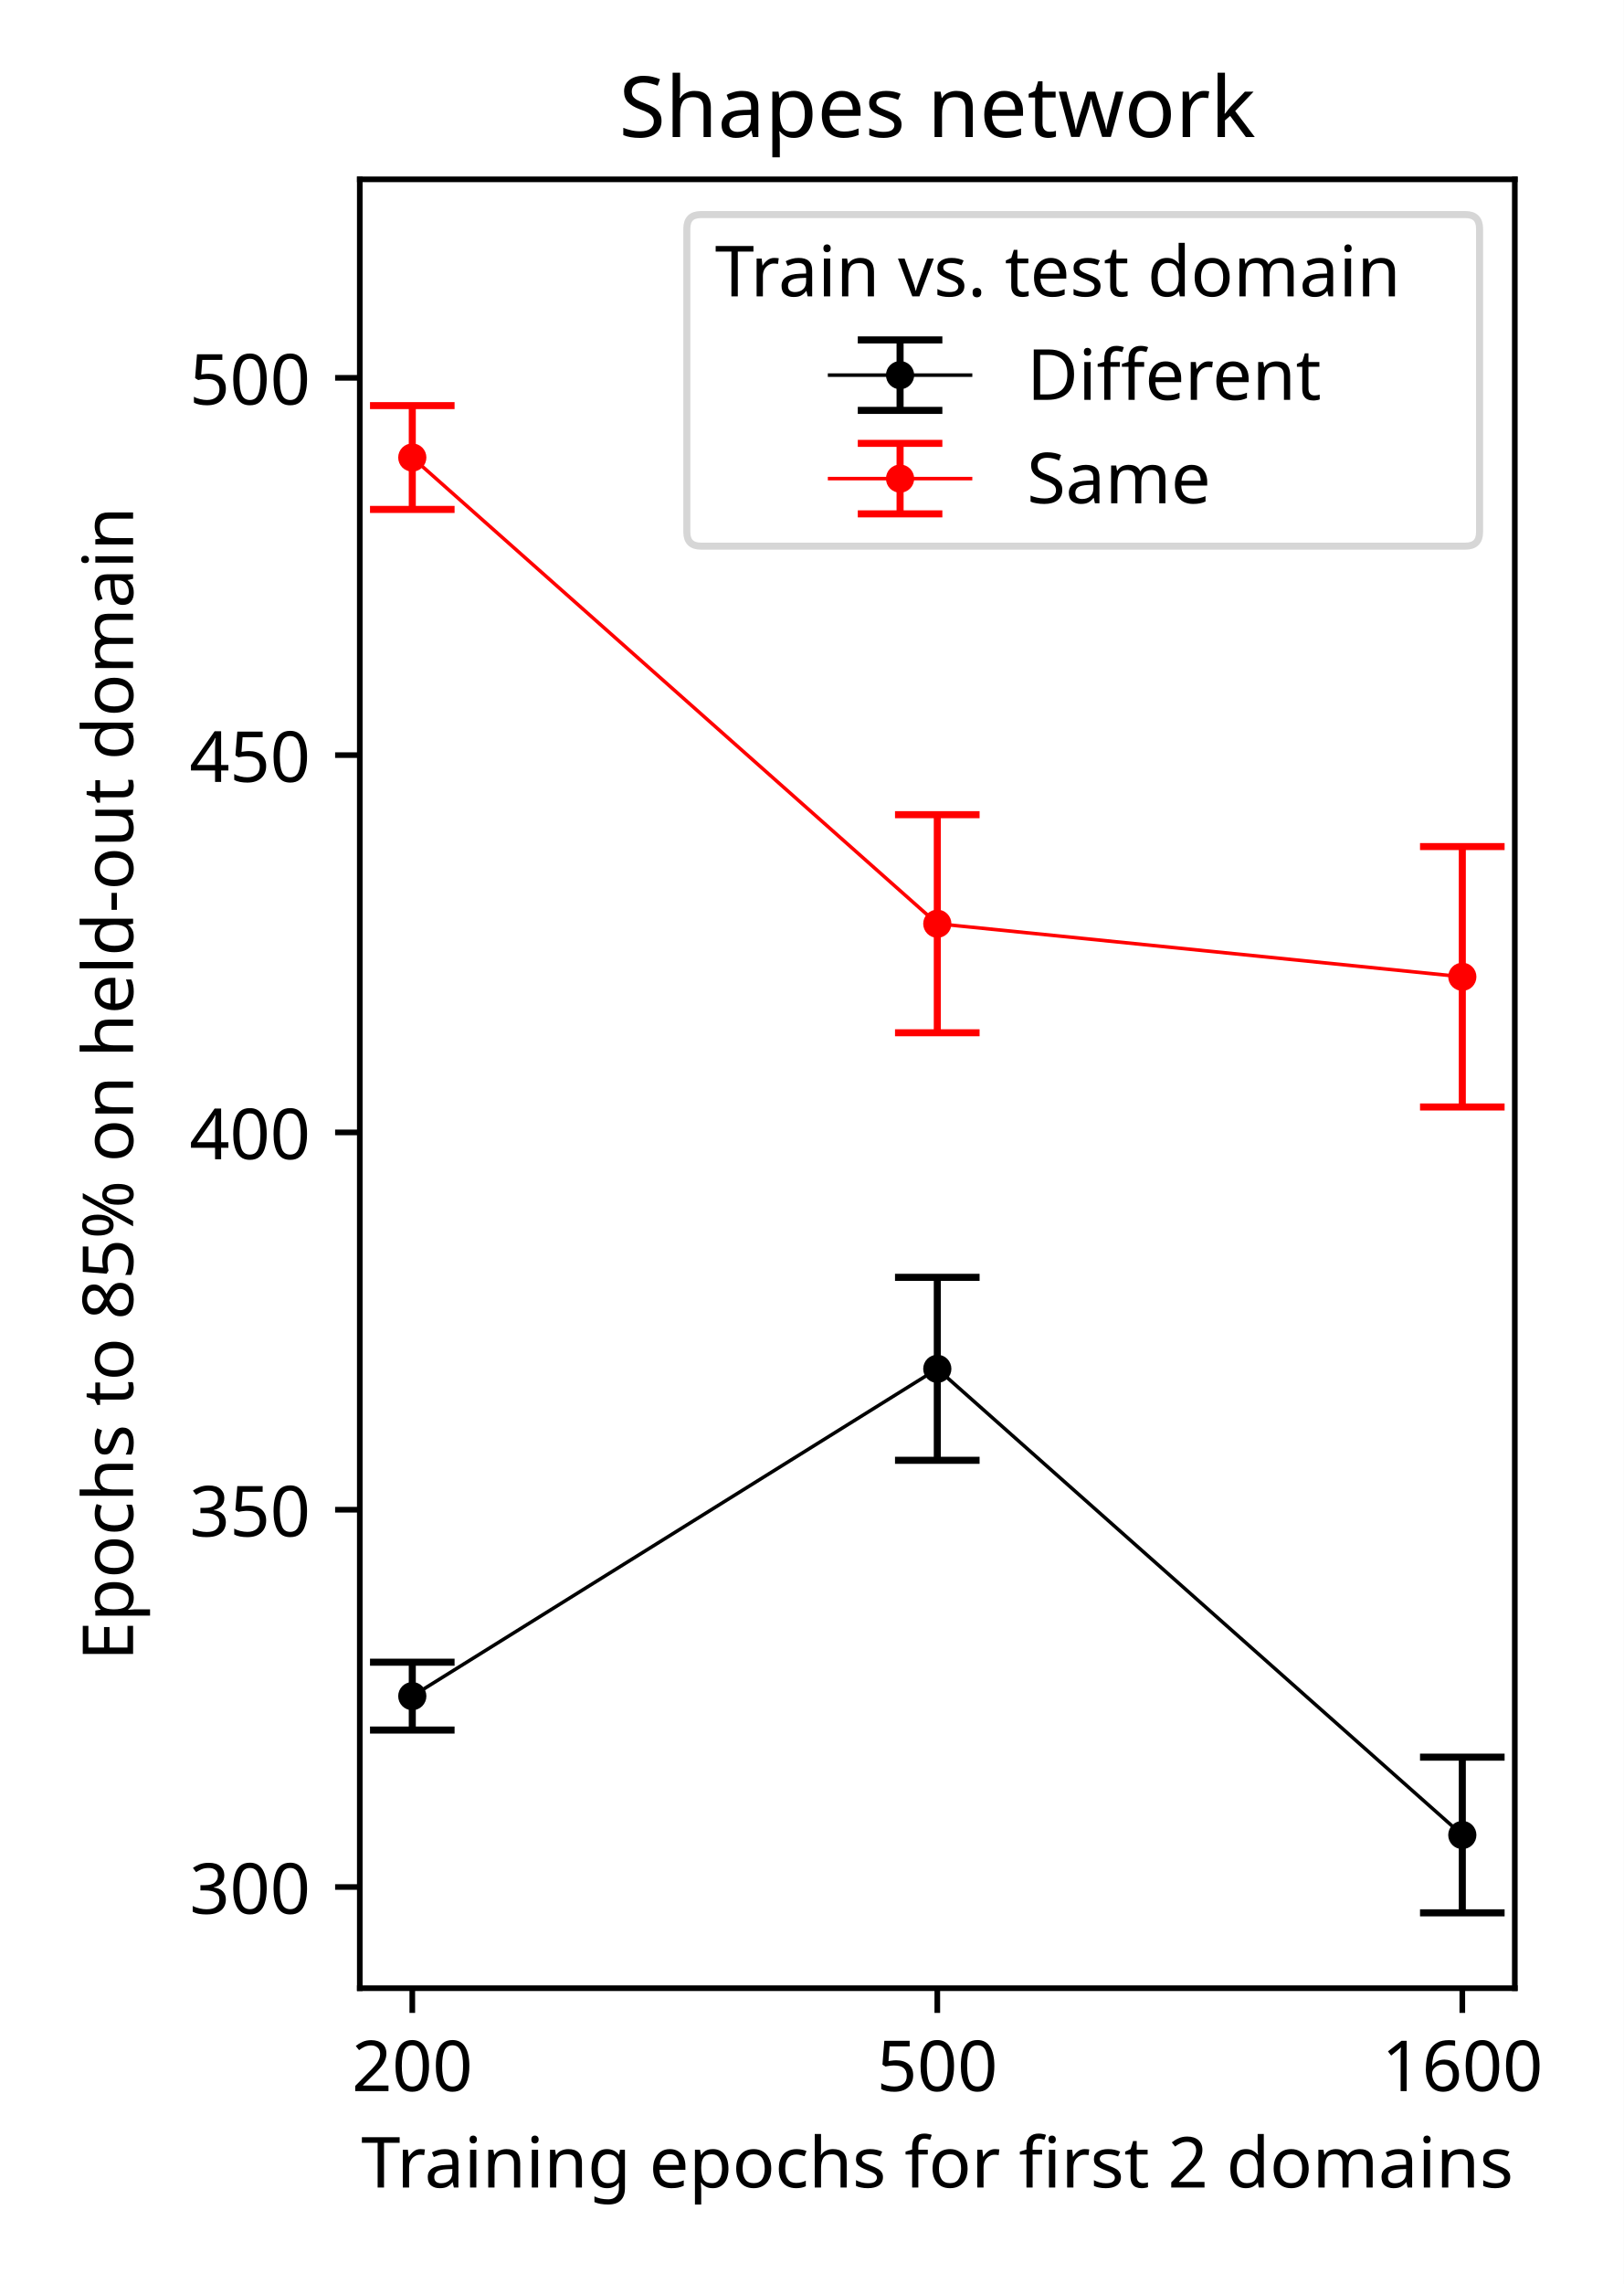
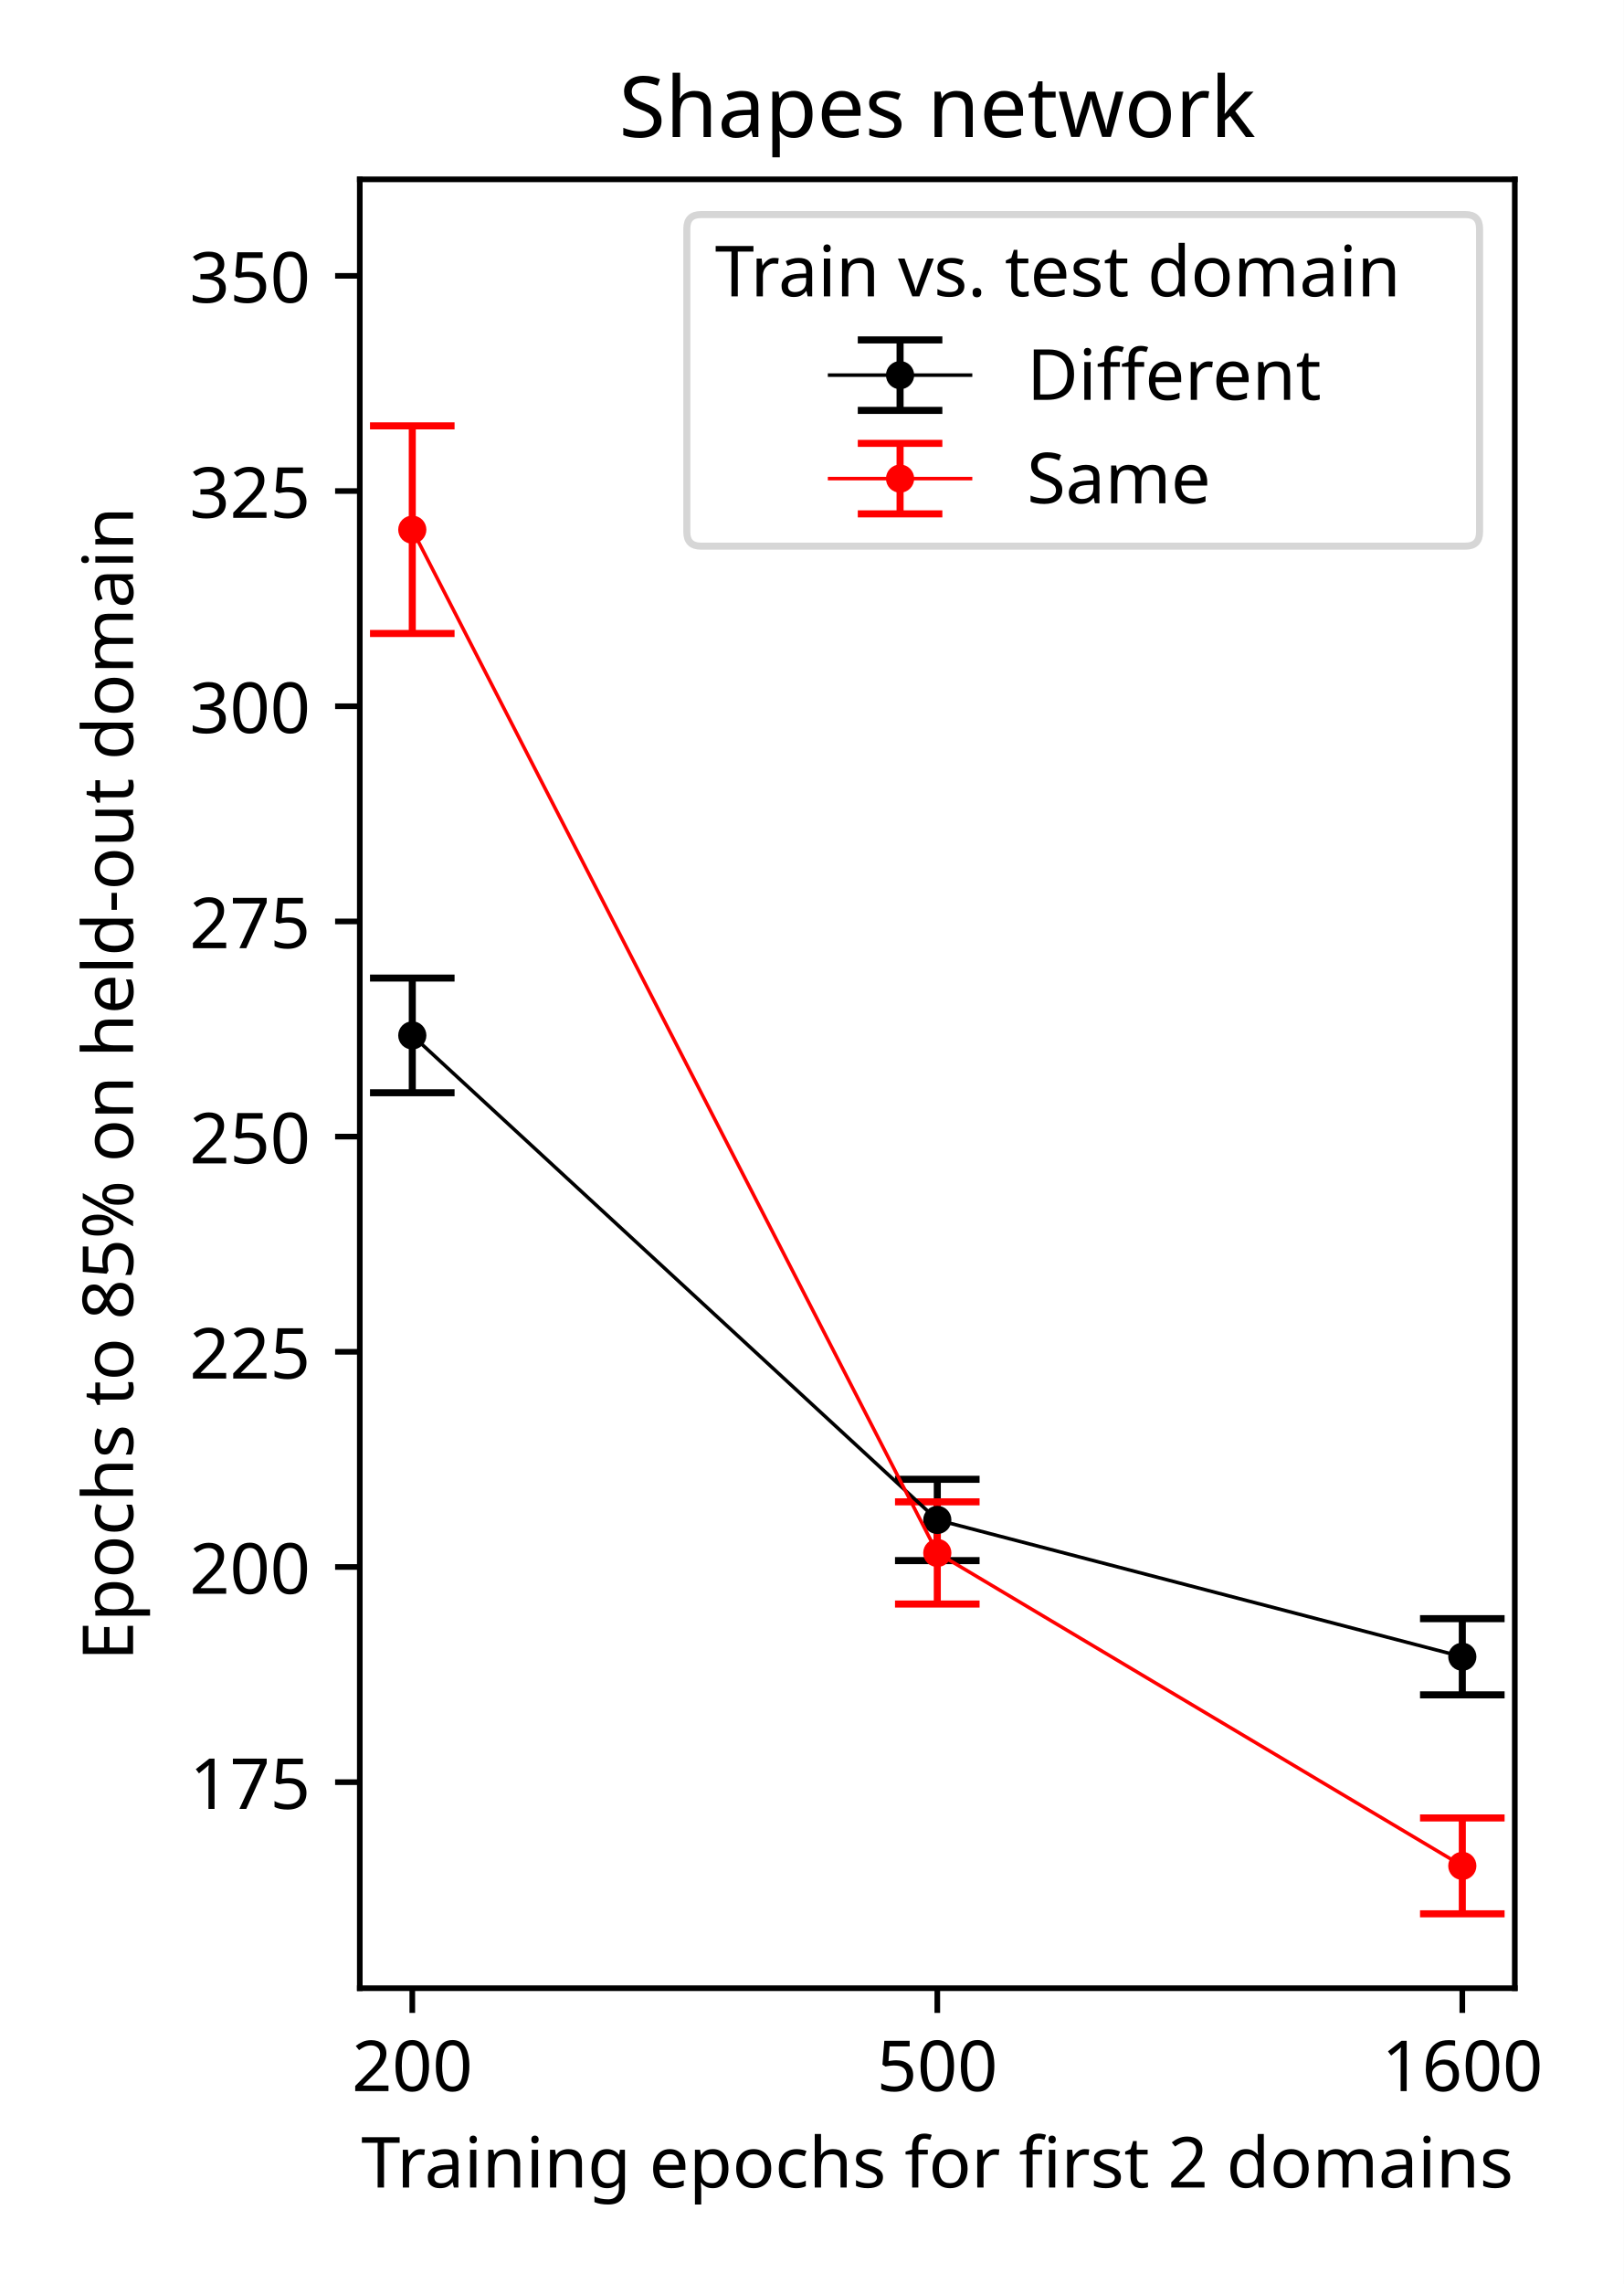
<svg xmlns="http://www.w3.org/2000/svg" xmlns:xlink="http://www.w3.org/1999/xlink" width="230.4pt" height="324pt" viewBox="0 0 230.4 324" version="1.1">
  <defs>
    <style type="text/css">*{stroke-linejoin: round; stroke-linecap: butt}</style>
  </defs>
  <g id="figure_1">
    <g id="patch_1">
      <path d="M 0 324  L 230.4 324  L 230.4 0  L 0 0  z " style="fill: #ffffff" />
    </g>
    <g id="axes_1">
      <g id="patch_2">
        <path d="M 51.05 282.04  L 214.936 282.04  L 214.936 25.44  L 51.05 25.44  z " style="fill: #ffffff" />
      </g>
      <g id="matplotlib.axis_1">
        <g id="xtick_1">
          <g id="line2d_1">
            <defs>
-               <path id="mf89534a63d" d="M 0 0  L 0 3.5  " style="stroke: #000000; stroke-width: 0.8" />
+               <path id="m6302bd86f0" d="M 0 0  L 0 3.5  " style="stroke: #000000; stroke-width: 0.8" />
            </defs>
            <g>
-               <use xlink:href="#mf89534a63d" x="58.499" y="282.04" style="stroke: #000000; stroke-width: 0.8" />
+               <use xlink:href="#m6302bd86f0" x="58.499" y="282.04" style="stroke: #000000; stroke-width: 0.8" />
            </g>
          </g>
          <g id="text_1">
            <text style="font: 10px 'sans-serif'; text-anchor: middle" x="58.499" y="296.638" transform="rotate(-0, 58.49938, 296.6384)">200</text>
          </g>
        </g>
        <g id="xtick_2">
          <g id="line2d_2">
            <g>
-               <use xlink:href="#mf89534a63d" x="132.993" y="282.04" style="stroke: #000000; stroke-width: 0.8" />
+               <use xlink:href="#m6302bd86f0" x="132.993" y="282.04" style="stroke: #000000; stroke-width: 0.8" />
            </g>
          </g>
          <g id="text_2">
            <text style="font: 10px 'sans-serif'; text-anchor: middle" x="132.993" y="296.638" transform="rotate(-0, 132.9932, 296.6384)">500</text>
          </g>
        </g>
        <g id="xtick_3">
          <g id="line2d_3">
            <g>
-               <use xlink:href="#mf89534a63d" x="207.487" y="282.04" style="stroke: #000000; stroke-width: 0.8" />
+               <use xlink:href="#m6302bd86f0" x="207.487" y="282.04" style="stroke: #000000; stroke-width: 0.8" />
            </g>
          </g>
          <g id="text_3">
            <text style="font: 10px 'sans-serif'; text-anchor: middle" x="207.487" y="296.638" transform="rotate(-0, 207.487, 296.6384)">1600</text>
          </g>
        </g>
        <g id="text_4">
          <text style="font: 10px 'sans-serif'; text-anchor: middle" x="132.993" y="310.317" transform="rotate(-0, 132.9932, 310.3166)">Training epochs for first 2 domains</text>
        </g>
      </g>
      <g id="matplotlib.axis_2">
        <g id="ytick_1">
          <g id="line2d_4">
            <defs>
-               <path id="m81fd56648e" d="M 0 0  L -3.5 0  " style="stroke: #000000; stroke-width: 0.8" />
+               <path id="m06b26ee3ff" d="M 0 0  L -3.5 0  " style="stroke: #000000; stroke-width: 0.8" />
            </defs>
            <g>
-               <use xlink:href="#m81fd56648e" x="51.05" y="267.683" style="stroke: #000000; stroke-width: 0.8" />
+               <use xlink:href="#m06b26ee3ff" x="51.05" y="252.811" style="stroke: #000000; stroke-width: 0.8" />
            </g>
          </g>
          <g id="text_5">
-             <text style="font: 10px 'sans-serif'; text-anchor: end" x="44.05" y="271.482" transform="rotate(-0, 44.05, 271.4821)">300</text>
+             <text style="font: 10px 'sans-serif'; text-anchor: end" x="44.05" y="256.61" transform="rotate(-0, 44.05, 256.6104)">175</text>
          </g>
        </g>
        <g id="ytick_2">
          <g id="line2d_5">
            <g>
-               <use xlink:href="#m81fd56648e" x="51.05" y="214.162" style="stroke: #000000; stroke-width: 0.8" />
+               <use xlink:href="#m06b26ee3ff" x="51.05" y="222.285" style="stroke: #000000; stroke-width: 0.8" />
            </g>
          </g>
          <g id="text_6">
-             <text style="font: 10px 'sans-serif'; text-anchor: end" x="44.05" y="217.961" transform="rotate(-0, 44.05, 217.961)">350</text>
+             <text style="font: 10px 'sans-serif'; text-anchor: end" x="44.05" y="226.085" transform="rotate(-0, 44.05, 226.0847)">200</text>
          </g>
        </g>
        <g id="ytick_3">
          <g id="line2d_6">
            <g>
-               <use xlink:href="#m81fd56648e" x="51.05" y="160.641" style="stroke: #000000; stroke-width: 0.8" />
+               <use xlink:href="#m06b26ee3ff" x="51.05" y="191.76" style="stroke: #000000; stroke-width: 0.8" />
            </g>
          </g>
          <g id="text_7">
-             <text style="font: 10px 'sans-serif'; text-anchor: end" x="44.05" y="164.44" transform="rotate(-0, 44.05, 164.4398)">400</text>
+             <text style="font: 10px 'sans-serif'; text-anchor: end" x="44.05" y="195.559" transform="rotate(-0, 44.05, 195.559)">225</text>
          </g>
        </g>
        <g id="ytick_4">
          <g id="line2d_7">
            <g>
-               <use xlink:href="#m81fd56648e" x="51.05" y="107.119" style="stroke: #000000; stroke-width: 0.8" />
+               <use xlink:href="#m06b26ee3ff" x="51.05" y="161.234" style="stroke: #000000; stroke-width: 0.8" />
            </g>
          </g>
          <g id="text_8">
-             <text style="font: 10px 'sans-serif'; text-anchor: end" x="44.05" y="110.919" transform="rotate(-0, 44.05, 110.9187)">450</text>
+             <text style="font: 10px 'sans-serif'; text-anchor: end" x="44.05" y="165.033" transform="rotate(-0, 44.05, 165.0332)">250</text>
          </g>
        </g>
        <g id="ytick_5">
          <g id="line2d_8">
            <g>
-               <use xlink:href="#m81fd56648e" x="51.05" y="53.598" style="stroke: #000000; stroke-width: 0.8" />
+               <use xlink:href="#m06b26ee3ff" x="51.05" y="130.708" style="stroke: #000000; stroke-width: 0.8" />
            </g>
          </g>
          <g id="text_9">
-             <text style="font: 10px 'sans-serif'; text-anchor: end" x="44.05" y="57.398" transform="rotate(-0, 44.05, 57.39758)">500</text>
-           </g>
-         </g>
-         <g id="text_10">
+             <text style="font: 10px 'sans-serif'; text-anchor: end" x="44.05" y="134.507" transform="rotate(-0, 44.05, 134.5075)">275</text>
+           </g>
+         </g>
+         <g id="ytick_6">
+           <g id="line2d_9">
+             <g>
+               <use xlink:href="#m06b26ee3ff" x="51.05" y="100.183" style="stroke: #000000; stroke-width: 0.8" />
+             </g>
+           </g>
+           <g id="text_10">
+             <text style="font: 10px 'sans-serif'; text-anchor: end" x="44.05" y="103.982" transform="rotate(-0, 44.05, 103.9818)">300</text>
+           </g>
+         </g>
+         <g id="ytick_7">
+           <g id="line2d_10">
+             <g>
+               <use xlink:href="#m06b26ee3ff" x="51.05" y="69.657" style="stroke: #000000; stroke-width: 0.8" />
+             </g>
+           </g>
+           <g id="text_11">
+             <text style="font: 10px 'sans-serif'; text-anchor: end" x="44.05" y="73.456" transform="rotate(-0, 44.05, 73.45602)">325</text>
+           </g>
+         </g>
+         <g id="ytick_8">
+           <g id="line2d_11">
+             <g>
+               <use xlink:href="#m06b26ee3ff" x="51.05" y="39.131" style="stroke: #000000; stroke-width: 0.8" />
+             </g>
+           </g>
+           <g id="text_12">
+             <text style="font: 10px 'sans-serif'; text-anchor: end" x="44.05" y="42.93" transform="rotate(-0, 44.05, 42.93028)">350</text>
+           </g>
+         </g>
+         <g id="text_13">
          <text style="font: 10px 'sans-serif'; text-anchor: middle" x="18.883" y="153.74" transform="rotate(-90, 18.88281, 153.74)">Epochs to 85% on held-out domain</text>
        </g>
      </g>
      <g id="LineCollection_1">
-         <path d="M 58.499 245.419  L 58.499 235.794  " clip-path="url(#p44fdbb3d8f)" style="fill: none; stroke: #000000" />
-         <path d="M 132.993 207.154  L 132.993 181.2  " clip-path="url(#p44fdbb3d8f)" style="fill: none; stroke: #000000" />
-         <path d="M 207.487 271.349  L 207.487 249.266  " clip-path="url(#p44fdbb3d8f)" style="fill: none; stroke: #000000" />
-       </g>
-       <g id="line2d_9">
-         <defs>
-           <path id="mdebd3155d2" d="M 6 0  L -6 -0  " style="stroke: #000000" />
-         </defs>
-         <g clip-path="url(#p44fdbb3d8f)">
-           <use xlink:href="#mdebd3155d2" x="58.499" y="245.419" style="stroke: #000000" />
-           <use xlink:href="#mdebd3155d2" x="132.993" y="207.154" style="stroke: #000000" />
-           <use xlink:href="#mdebd3155d2" x="207.487" y="271.349" style="stroke: #000000" />
-         </g>
-       </g>
-       <g id="line2d_10">
-         <g clip-path="url(#p44fdbb3d8f)">
-           <use xlink:href="#mdebd3155d2" x="58.499" y="235.794" style="stroke: #000000" />
-           <use xlink:href="#mdebd3155d2" x="132.993" y="181.2" style="stroke: #000000" />
-           <use xlink:href="#mdebd3155d2" x="207.487" y="249.266" style="stroke: #000000" />
+         <path d="M 58.499 155.015  L 58.499 138.746  " clip-path="url(#p771bd488df)" style="fill: none; stroke: #000000" />
+         <path d="M 132.993 221.38  L 132.993 209.845  " clip-path="url(#p771bd488df)" style="fill: none; stroke: #000000" />
+         <path d="M 207.487 240.428  L 207.487 229.614  " clip-path="url(#p771bd488df)" style="fill: none; stroke: #000000" />
+       </g>
+       <g id="line2d_12">
+         <defs>
+           <path id="m5bc7126888" d="M 6 0  L -6 -0  " style="stroke: #000000" />
+         </defs>
+         <g clip-path="url(#p771bd488df)">
+           <use xlink:href="#m5bc7126888" x="58.499" y="155.015" style="stroke: #000000" />
+           <use xlink:href="#m5bc7126888" x="132.993" y="221.38" style="stroke: #000000" />
+           <use xlink:href="#m5bc7126888" x="207.487" y="240.428" style="stroke: #000000" />
+         </g>
+       </g>
+       <g id="line2d_13">
+         <g clip-path="url(#p771bd488df)">
+           <use xlink:href="#m5bc7126888" x="58.499" y="138.746" style="stroke: #000000" />
+           <use xlink:href="#m5bc7126888" x="132.993" y="209.845" style="stroke: #000000" />
+           <use xlink:href="#m5bc7126888" x="207.487" y="229.614" style="stroke: #000000" />
        </g>
      </g>
      <g id="LineCollection_2">
-         <path d="M 58.499 72.265  L 58.499 57.539  " clip-path="url(#p44fdbb3d8f)" style="fill: none; stroke: #ff0000" />
-         <path d="M 132.993 146.504  L 132.993 115.572  " clip-path="url(#p44fdbb3d8f)" style="fill: none; stroke: #ff0000" />
-         <path d="M 207.487 157.034  L 207.487 120.092  " clip-path="url(#p44fdbb3d8f)" style="fill: none; stroke: #ff0000" />
-       </g>
-       <g id="line2d_11">
-         <defs>
-           <path id="m7b60c28423" d="M 6 0  L -6 -0  " style="stroke: #ff0000" />
-         </defs>
-         <g clip-path="url(#p44fdbb3d8f)">
-           <use xlink:href="#m7b60c28423" x="58.499" y="72.265" style="fill: #ff0000; stroke: #ff0000" />
-           <use xlink:href="#m7b60c28423" x="132.993" y="146.504" style="fill: #ff0000; stroke: #ff0000" />
-           <use xlink:href="#m7b60c28423" x="207.487" y="157.034" style="fill: #ff0000; stroke: #ff0000" />
-         </g>
-       </g>
-       <g id="line2d_12">
-         <g clip-path="url(#p44fdbb3d8f)">
-           <use xlink:href="#m7b60c28423" x="58.499" y="57.539" style="fill: #ff0000; stroke: #ff0000" />
-           <use xlink:href="#m7b60c28423" x="132.993" y="115.572" style="fill: #ff0000; stroke: #ff0000" />
-           <use xlink:href="#m7b60c28423" x="207.487" y="120.092" style="fill: #ff0000; stroke: #ff0000" />
-         </g>
-       </g>
-       <g id="line2d_13">
-         <path d="M 58.499 240.607  L 132.993 194.177  L 207.487 260.308  " clip-path="url(#p44fdbb3d8f)" style="fill: none; stroke: #000000; stroke-width: 0.5; stroke-linecap: square" />
-         <defs>
-           <path id="ma8c77b91f5" d="M 0 1.5  C 0.398 1.5 0.779 1.342 1.061 1.061  C 1.342 0.779 1.5 0.398 1.5 0  C 1.5 -0.398 1.342 -0.779 1.061 -1.061  C 0.779 -1.342 0.398 -1.5 0 -1.5  C -0.398 -1.5 -0.779 -1.342 -1.061 -1.061  C -1.342 -0.779 -1.5 -0.398 -1.5 0  C -1.5 0.398 -1.342 0.779 -1.061 1.061  C -0.779 1.342 -0.398 1.5 0 1.5  z " style="stroke: #000000" />
-         </defs>
-         <g clip-path="url(#p44fdbb3d8f)">
-           <use xlink:href="#ma8c77b91f5" x="58.499" y="240.607" style="stroke: #000000" />
-           <use xlink:href="#ma8c77b91f5" x="132.993" y="194.177" style="stroke: #000000" />
-           <use xlink:href="#ma8c77b91f5" x="207.487" y="260.308" style="stroke: #000000" />
-         </g>
+         <path d="M 58.499 89.864  L 58.499 60.414  " clip-path="url(#p771bd488df)" style="fill: none; stroke: #ff0000" />
+         <path d="M 132.993 227.542  L 132.993 213.048  " clip-path="url(#p771bd488df)" style="fill: none; stroke: #ff0000" />
+         <path d="M 207.487 271.486  L 207.487 257.885  " clip-path="url(#p771bd488df)" style="fill: none; stroke: #ff0000" />
      </g>
      <g id="line2d_14">
-         <path d="M 58.499 64.902  L 132.993 131.038  L 207.487 138.563  " clip-path="url(#p44fdbb3d8f)" style="fill: none; stroke: #ff0000; stroke-width: 0.5; stroke-linecap: square" />
-         <defs>
-           <path id="meff640397c" d="M 0 1.5  C 0.398 1.5 0.779 1.342 1.061 1.061  C 1.342 0.779 1.5 0.398 1.5 0  C 1.5 -0.398 1.342 -0.779 1.061 -1.061  C 0.779 -1.342 0.398 -1.5 0 -1.5  C -0.398 -1.5 -0.779 -1.342 -1.061 -1.061  C -1.342 -0.779 -1.5 -0.398 -1.5 0  C -1.5 0.398 -1.342 0.779 -1.061 1.061  C -0.779 1.342 -0.398 1.5 0 1.5  z " style="stroke: #ff0000" />
-         </defs>
-         <g clip-path="url(#p44fdbb3d8f)">
-           <use xlink:href="#meff640397c" x="58.499" y="64.902" style="fill: #ff0000; stroke: #ff0000" />
-           <use xlink:href="#meff640397c" x="132.993" y="131.038" style="fill: #ff0000; stroke: #ff0000" />
-           <use xlink:href="#meff640397c" x="207.487" y="138.563" style="fill: #ff0000; stroke: #ff0000" />
+         <defs>
+           <path id="mb4574915dd" d="M 6 0  L -6 -0  " style="stroke: #ff0000" />
+         </defs>
+         <g clip-path="url(#p771bd488df)">
+           <use xlink:href="#mb4574915dd" x="58.499" y="89.864" style="fill: #ff0000; stroke: #ff0000" />
+           <use xlink:href="#mb4574915dd" x="132.993" y="227.542" style="fill: #ff0000; stroke: #ff0000" />
+           <use xlink:href="#mb4574915dd" x="207.487" y="271.486" style="fill: #ff0000; stroke: #ff0000" />
+         </g>
+       </g>
+       <g id="line2d_15">
+         <g clip-path="url(#p771bd488df)">
+           <use xlink:href="#mb4574915dd" x="58.499" y="60.414" style="fill: #ff0000; stroke: #ff0000" />
+           <use xlink:href="#mb4574915dd" x="132.993" y="213.048" style="fill: #ff0000; stroke: #ff0000" />
+           <use xlink:href="#mb4574915dd" x="207.487" y="257.885" style="fill: #ff0000; stroke: #ff0000" />
+         </g>
+       </g>
+       <g id="line2d_16">
+         <path d="M 58.499 146.881  L 132.993 215.613  L 207.487 235.021  " clip-path="url(#p771bd488df)" style="fill: none; stroke: #000000; stroke-width: 0.5; stroke-linecap: square" />
+         <defs>
+           <path id="m4044d3e1e9" d="M 0 1.5  C 0.398 1.5 0.779 1.342 1.061 1.061  C 1.342 0.779 1.5 0.398 1.5 0  C 1.5 -0.398 1.342 -0.779 1.061 -1.061  C 0.779 -1.342 0.398 -1.5 0 -1.5  C -0.398 -1.5 -0.779 -1.342 -1.061 -1.061  C -1.342 -0.779 -1.5 -0.398 -1.5 0  C -1.5 0.398 -1.342 0.779 -1.061 1.061  C -0.779 1.342 -0.398 1.5 0 1.5  z " style="stroke: #000000" />
+         </defs>
+         <g clip-path="url(#p771bd488df)">
+           <use xlink:href="#m4044d3e1e9" x="58.499" y="146.881" style="stroke: #000000" />
+           <use xlink:href="#m4044d3e1e9" x="132.993" y="215.613" style="stroke: #000000" />
+           <use xlink:href="#m4044d3e1e9" x="207.487" y="235.021" style="stroke: #000000" />
+         </g>
+       </g>
+       <g id="line2d_17">
+         <path d="M 58.499 75.139  L 132.993 220.295  L 207.487 264.686  " clip-path="url(#p771bd488df)" style="fill: none; stroke: #ff0000; stroke-width: 0.5; stroke-linecap: square" />
+         <defs>
+           <path id="m3accb8f9e6" d="M 0 1.5  C 0.398 1.5 0.779 1.342 1.061 1.061  C 1.342 0.779 1.5 0.398 1.5 0  C 1.5 -0.398 1.342 -0.779 1.061 -1.061  C 0.779 -1.342 0.398 -1.5 0 -1.5  C -0.398 -1.5 -0.779 -1.342 -1.061 -1.061  C -1.342 -0.779 -1.5 -0.398 -1.5 0  C -1.5 0.398 -1.342 0.779 -1.061 1.061  C -0.779 1.342 -0.398 1.5 0 1.5  z " style="stroke: #ff0000" />
+         </defs>
+         <g clip-path="url(#p771bd488df)">
+           <use xlink:href="#m3accb8f9e6" x="58.499" y="75.139" style="fill: #ff0000; stroke: #ff0000" />
+           <use xlink:href="#m3accb8f9e6" x="132.993" y="220.295" style="fill: #ff0000; stroke: #ff0000" />
+           <use xlink:href="#m3accb8f9e6" x="207.487" y="264.686" style="fill: #ff0000; stroke: #ff0000" />
        </g>
      </g>
      <g id="patch_3">
        <path d="M 51.05 282.04  L 51.05 25.44  " style="fill: none; stroke: #000000; stroke-width: 0.8; stroke-linejoin: miter; stroke-linecap: square" />
      </g>
      <g id="patch_4">
        <path d="M 214.936 282.04  L 214.936 25.44  " style="fill: none; stroke: #000000; stroke-width: 0.8; stroke-linejoin: miter; stroke-linecap: square" />
      </g>
      <g id="patch_5">
        <path d="M 51.05 282.04  L 214.936 282.04  " style="fill: none; stroke: #000000; stroke-width: 0.8; stroke-linejoin: miter; stroke-linecap: square" />
      </g>
      <g id="patch_6">
        <path d="M 51.05 25.44  L 214.936 25.44  " style="fill: none; stroke: #000000; stroke-width: 0.8; stroke-linejoin: miter; stroke-linecap: square" />
      </g>
-       <g id="text_11">
+       <g id="text_14">
        <text style="font: 12px 'sans-serif'; text-anchor: middle" x="132.993" y="19.44" transform="rotate(-0, 132.9932, 19.44)">Shapes network</text>
      </g>
      <g id="legend_1">
        <g id="patch_7">
          <path d="M 99.454 77.474  L 207.936 77.474  Q 209.936 77.474 209.936 75.474  L 209.936 32.44  Q 209.936 30.44 207.936 30.44  L 99.454 30.44  Q 97.454 30.44 97.454 32.44  L 97.454 75.474  Q 97.454 77.474 99.454 77.474  z " style="fill: #ffffff; opacity: 0.8; stroke: #cccccc; stroke-linejoin: miter" />
        </g>
-         <g id="text_12">
+         <g id="text_15">
          <text style="font: 10px 'sans-serif'; text-anchor: start" x="101.454" y="42.038" transform="rotate(-0, 101.4536, 42.03844)">Train vs. test domain</text>
        </g>
        <g id="LineCollection_3">
          <path d="M 127.711 58.217  L 127.711 48.217  " style="fill: none; stroke: #000000" />
        </g>
-         <g id="line2d_15">
-           <g>
-             <use xlink:href="#mdebd3155d2" x="127.711" y="58.217" style="stroke: #000000" />
-           </g>
-         </g>
-         <g id="line2d_16">
-           <g>
-             <use xlink:href="#mdebd3155d2" x="127.711" y="48.217" style="stroke: #000000" />
-           </g>
-         </g>
-         <g id="line2d_17">
+         <g id="line2d_18">
+           <g>
+             <use xlink:href="#m5bc7126888" x="127.711" y="58.217" style="stroke: #000000" />
+           </g>
+         </g>
+         <g id="line2d_19">
+           <g>
+             <use xlink:href="#m5bc7126888" x="127.711" y="48.217" style="stroke: #000000" />
+           </g>
+         </g>
+         <g id="line2d_20">
          <path d="M 117.711 53.217  L 137.711 53.217  " style="fill: none; stroke: #000000; stroke-width: 0.5; stroke-linecap: square" />
        </g>
-         <g id="line2d_18">
-           <g>
-             <use xlink:href="#ma8c77b91f5" x="127.711" y="53.217" style="stroke: #000000" />
-           </g>
-         </g>
-         <g id="text_13">
+         <g id="line2d_21">
+           <g>
+             <use xlink:href="#m4044d3e1e9" x="127.711" y="53.217" style="stroke: #000000" />
+           </g>
+         </g>
+         <g id="text_16">
          <text style="font: 10px 'sans-serif'; text-anchor: start" x="145.711" y="56.717" transform="rotate(-0, 145.7106, 56.71656)">Different</text>
        </g>
        <g id="LineCollection_4">
          <path d="M 127.711 72.895  L 127.711 62.895  " style="fill: none; stroke: #ff0000" />
        </g>
-         <g id="line2d_19">
-           <g>
-             <use xlink:href="#m7b60c28423" x="127.711" y="72.895" style="fill: #ff0000; stroke: #ff0000" />
-           </g>
-         </g>
-         <g id="line2d_20">
-           <g>
-             <use xlink:href="#m7b60c28423" x="127.711" y="62.895" style="fill: #ff0000; stroke: #ff0000" />
-           </g>
-         </g>
-         <g id="line2d_21">
+         <g id="line2d_22">
+           <g>
+             <use xlink:href="#mb4574915dd" x="127.711" y="72.895" style="fill: #ff0000; stroke: #ff0000" />
+           </g>
+         </g>
+         <g id="line2d_23">
+           <g>
+             <use xlink:href="#mb4574915dd" x="127.711" y="62.895" style="fill: #ff0000; stroke: #ff0000" />
+           </g>
+         </g>
+         <g id="line2d_24">
          <path d="M 117.711 67.895  L 137.711 67.895  " style="fill: none; stroke: #ff0000; stroke-width: 0.5; stroke-linecap: square" />
        </g>
-         <g id="line2d_22">
-           <g>
-             <use xlink:href="#meff640397c" x="127.711" y="67.895" style="fill: #ff0000; stroke: #ff0000" />
-           </g>
-         </g>
-         <g id="text_14">
+         <g id="line2d_25">
+           <g>
+             <use xlink:href="#m3accb8f9e6" x="127.711" y="67.895" style="fill: #ff0000; stroke: #ff0000" />
+           </g>
+         </g>
+         <g id="text_17">
          <text style="font: 10px 'sans-serif'; text-anchor: start" x="145.711" y="71.395" transform="rotate(-0, 145.7106, 71.39469)">Same</text>
        </g>
      </g>
    </g>
  </g>
  <defs>
-     <clipPath id="p44fdbb3d8f">
+     <clipPath id="p771bd488df">
      <rect x="51.05" y="25.44" width="163.886" height="256.6" />
    </clipPath>
  </defs>
</svg>
